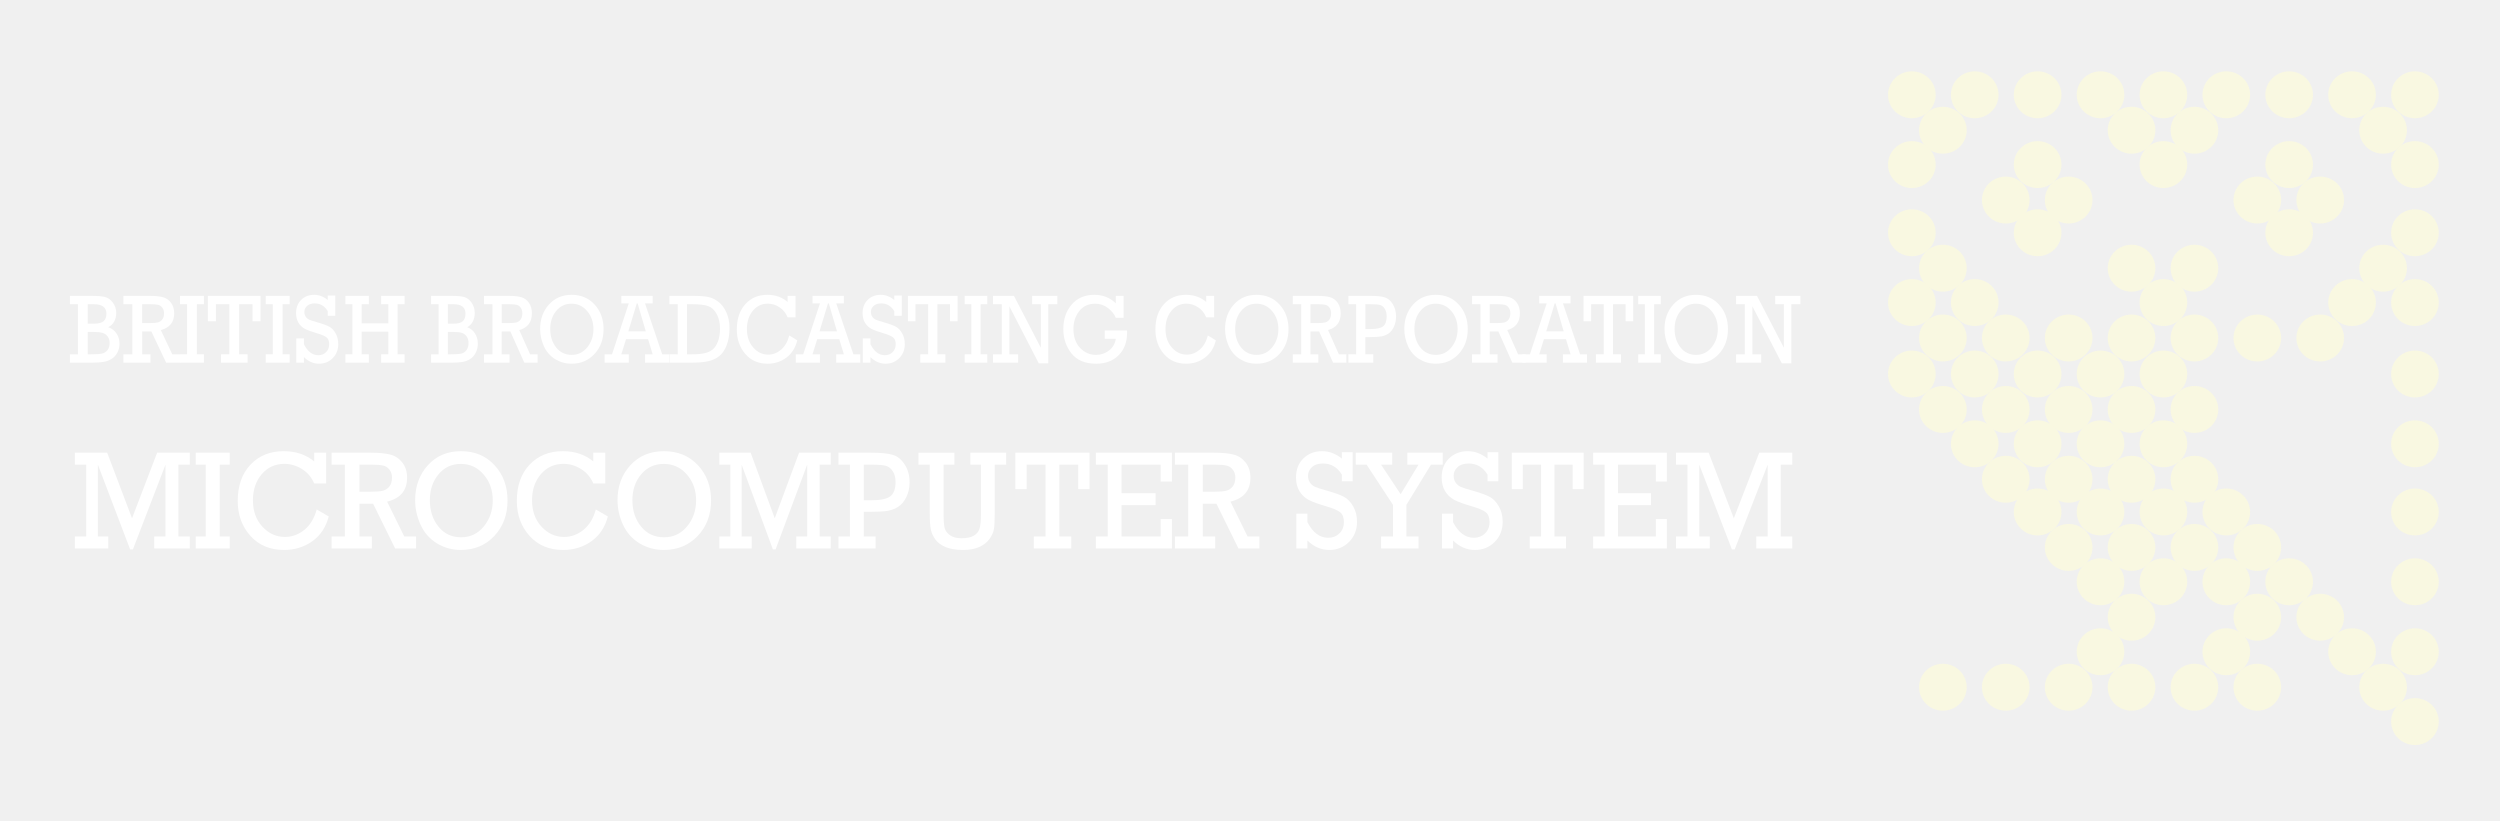
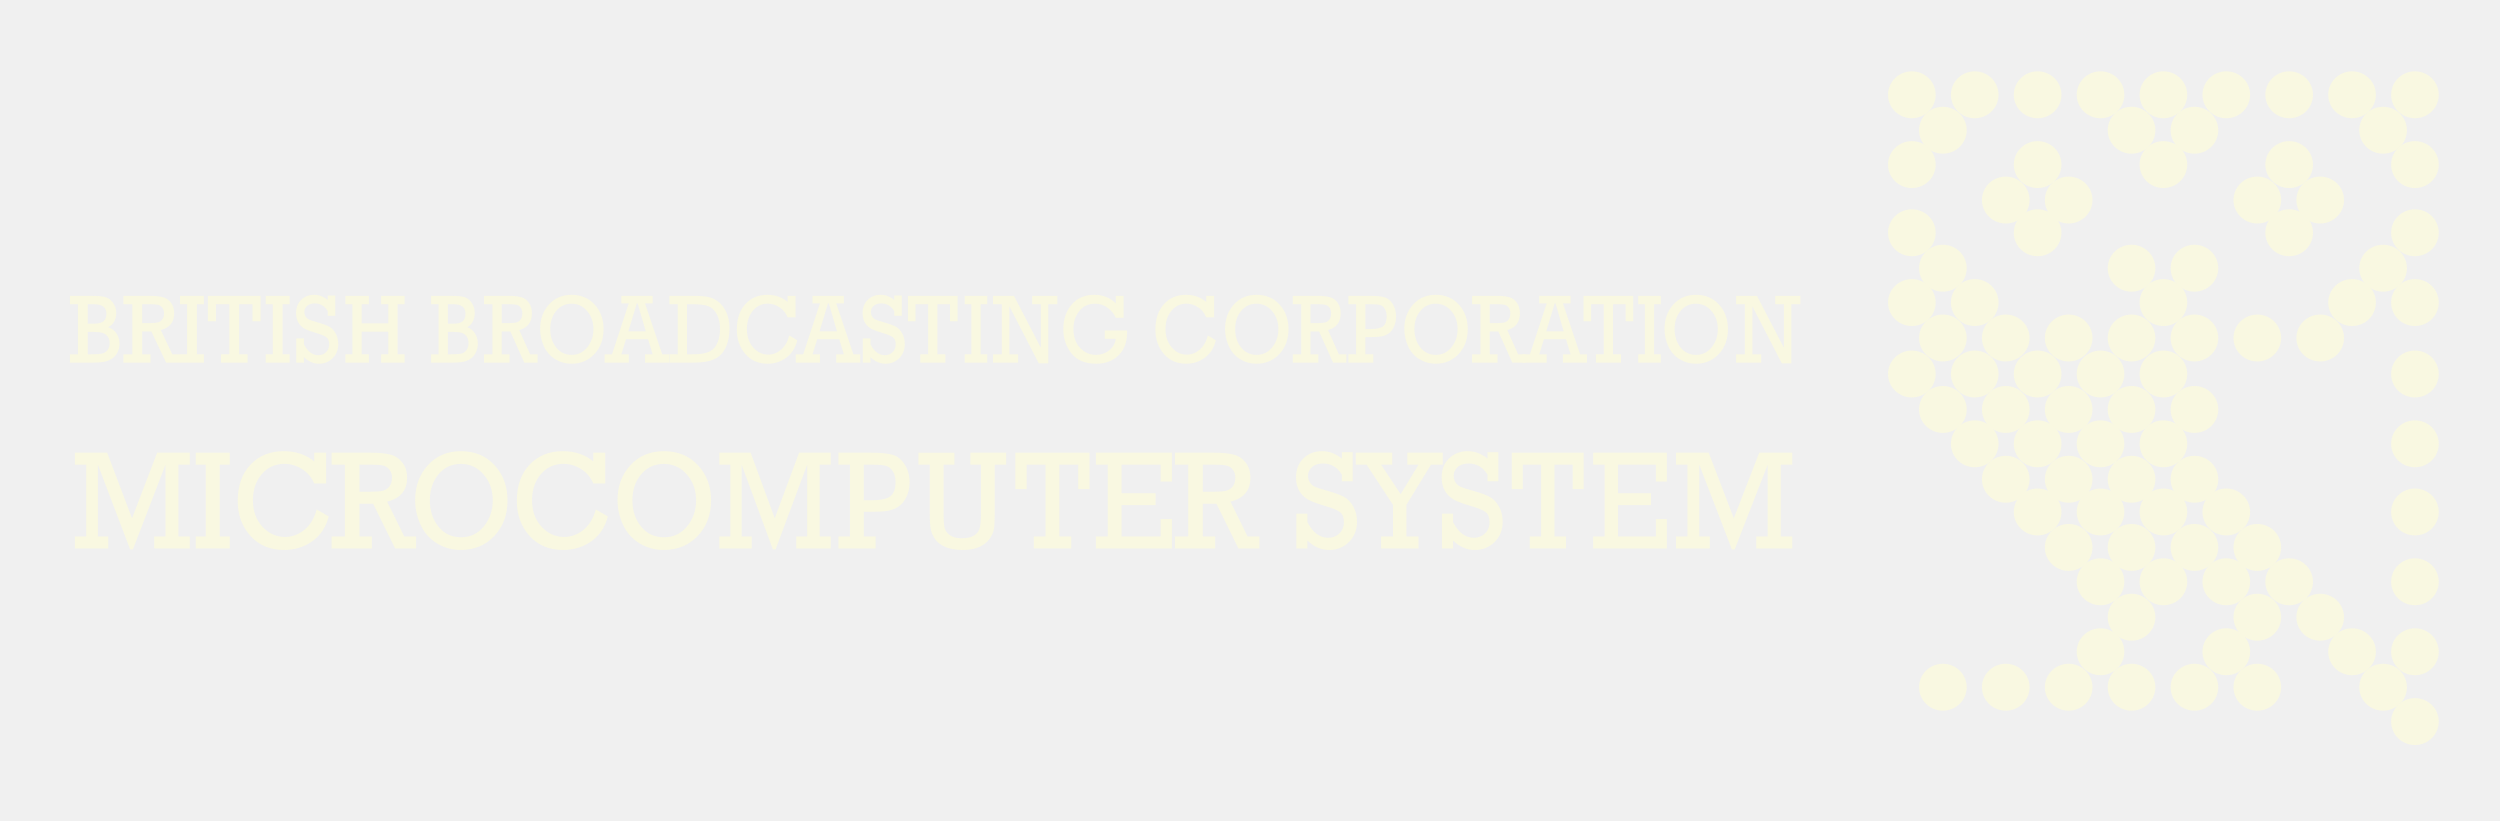
<svg xmlns="http://www.w3.org/2000/svg" height="202.817" viewBox="0 0 617.915 202.817" width="617.915">
-   <g fill="#f9f8e1" stroke-width=".725" transform="matrix(3.161125 0 0 3.111358 -142.446 4.962392)">
-     <circle cx="194.548" cy="5.935" r="1.863" />
-     <circle cx="199.465" cy="5.935" r="1.863" />
-     <circle cx="204.382" cy="5.935" r="1.863" />
-     <circle cx="209.3" cy="5.935" r="1.863" />
-     <circle cx="214.217" cy="5.935" r="1.863" />
-     <circle cx="219.134" cy="5.935" r="1.863" />
-     <circle cx="224.051" cy="5.935" r="1.863" />
-     <circle cx="228.968" cy="5.935" r="1.863" />
-     <circle cx="233.885" cy="5.935" r="1.863" />
-     <circle cx="196.974" cy="8.75" r="1.863" />
-     <circle cx="211.726" cy="8.75" r="1.863" />
-     <circle cx="216.643" cy="8.75" r="1.863" />
-     <circle cx="231.394" cy="8.75" r="1.863" />
-     <circle cx="194.548" cy="11.48" r="1.863" />
-     <circle cx="204.382" cy="11.48" r="1.863" />
-     <circle cx="214.217" cy="11.48" r="1.863" />
-     <circle cx="224.051" cy="11.48" r="1.863" />
-     <circle cx="233.885" cy="11.48" r="1.863" />
-     <circle cx="201.891" cy="14.296" r="1.863" />
-     <circle cx="206.809" cy="14.296" r="1.863" />
-     <circle cx="221.56" cy="14.296" r="1.863" />
-     <circle cx="226.477" cy="14.296" r="1.863" />
-     <circle cx="194.548" cy="16.895" r="1.863" />
-     <circle cx="204.382" cy="16.895" r="1.863" />
-     <circle cx="224.051" cy="16.895" r="1.863" />
-     <circle cx="233.885" cy="16.895" r="1.863" />
-     <circle cx="196.974" cy="19.711" r="1.863" />
-     <circle cx="211.726" cy="19.711" r="1.863" />
-     <circle cx="216.643" cy="19.711" r="1.863" />
-     <circle cx="231.394" cy="19.711" r="1.863" />
-     <circle cx="194.548" cy="22.44" r="1.863" />
-     <circle cx="199.465" cy="22.44" r="1.863" />
-     <circle cx="214.217" cy="22.44" r="1.863" />
-     <circle cx="228.968" cy="22.44" r="1.863" />
-     <circle cx="233.885" cy="22.44" r="1.863" />
-     <circle cx="196.974" cy="25.256" r="1.863" />
-     <circle cx="201.891" cy="25.256" r="1.863" />
-     <circle cx="206.809" cy="25.256" r="1.863" />
-     <circle cx="211.726" cy="25.256" r="1.863" />
-     <circle cx="216.643" cy="25.256" r="1.863" />
-     <circle cx="221.56" cy="25.256" r="1.863" />
-     <circle cx="226.477" cy="25.256" r="1.863" />
-     <circle cx="194.548" cy="28.116" r="1.863" />
-     <circle cx="199.465" cy="28.116" r="1.863" />
-     <circle cx="204.382" cy="28.116" r="1.863" />
-     <circle cx="209.3" cy="28.116" r="1.863" />
-     <circle cx="214.217" cy="28.116" r="1.863" />
-     <circle cx="233.885" cy="28.116" r="1.863" />
-     <circle cx="196.974" cy="30.932" r="1.863" />
-     <circle cx="201.891" cy="30.932" r="1.863" />
-     <circle cx="206.809" cy="30.932" r="1.863" />
-     <circle cx="211.726" cy="30.932" r="1.863" />
-     <circle cx="216.643" cy="30.932" r="1.863" />
-     <circle cx="199.465" cy="33.661" r="1.863" />
-     <circle cx="204.382" cy="33.661" r="1.863" />
-     <circle cx="209.3" cy="33.661" r="1.863" />
-     <circle cx="214.217" cy="33.661" r="1.863" />
-     <circle cx="233.885" cy="33.661" r="1.863" />
-     <circle cx="201.891" cy="36.477" r="1.863" />
-     <circle cx="206.809" cy="36.477" r="1.863" />
-     <circle cx="211.726" cy="36.477" r="1.863" />
-     <circle cx="216.643" cy="36.477" r="1.863" />
-     <circle cx="204.382" cy="39.077" r="1.863" />
-     <circle cx="209.3" cy="39.077" r="1.863" />
-     <circle cx="214.217" cy="39.077" r="1.863" />
-     <circle cx="219.134" cy="39.077" r="1.863" />
-     <circle cx="233.885" cy="39.077" r="1.863" />
-     <circle cx="206.809" cy="41.892" r="1.863" />
-     <circle cx="211.726" cy="41.892" r="1.863" />
-     <circle cx="216.643" cy="41.892" r="1.863" />
-     <circle cx="221.56" cy="41.892" r="1.863" />
-     <circle cx="209.3" cy="44.622" r="1.863" />
-     <circle cx="214.217" cy="44.622" r="1.863" />
-     <circle cx="219.134" cy="44.622" r="1.863" />
-     <circle cx="224.051" cy="44.622" r="1.863" />
-     <circle cx="233.885" cy="44.622" r="1.863" />
-     <circle cx="211.726" cy="47.437" r="1.863" />
-     <circle cx="221.56" cy="47.437" r="1.863" />
-     <circle cx="226.477" cy="47.437" r="1.863" />
-     <circle cx="209.3" cy="50.181" r="1.863" />
-     <circle cx="219.134" cy="50.181" r="1.863" />
-     <circle cx="228.968" cy="50.181" r="1.863" />
-     <circle cx="233.885" cy="50.181" r="1.863" />
-     <circle cx="196.974" cy="52.998" r="1.863" />
-     <circle cx="201.891" cy="52.998" r="1.863" />
-     <circle cx="206.809" cy="52.998" r="1.863" />
-     <circle cx="211.726" cy="52.998" r="1.863" />
-     <circle cx="216.643" cy="52.998" r="1.863" />
-     <circle cx="221.56" cy="52.998" r="1.863" />
-     <circle cx="231.394" cy="52.998" r="1.863" />
-     <circle cx="233.885" cy="55.726" r="1.863" />
-   </g>
-   <g fill="#fff">
+   <g fill="#f9f8e1">
+     <g stroke-width=".725" transform="matrix(3.161125 0 0 3.111358 -142.446 4.962392)">
+       <circle cx="194.548" cy="5.935" r="1.863" />
+       <circle cx="199.465" cy="5.935" r="1.863" />
+       <circle cx="204.382" cy="5.935" r="1.863" />
+       <circle cx="209.3" cy="5.935" r="1.863" />
+       <circle cx="214.217" cy="5.935" r="1.863" />
+       <circle cx="219.134" cy="5.935" r="1.863" />
+       <circle cx="224.051" cy="5.935" r="1.863" />
+       <circle cx="228.968" cy="5.935" r="1.863" />
+       <circle cx="233.885" cy="5.935" r="1.863" />
+       <circle cx="196.974" cy="8.75" r="1.863" />
+       <circle cx="211.726" cy="8.75" r="1.863" />
+       <circle cx="216.643" cy="8.75" r="1.863" />
+       <circle cx="231.394" cy="8.75" r="1.863" />
+       <circle cx="194.548" cy="11.48" r="1.863" />
+       <circle cx="204.382" cy="11.48" r="1.863" />
+       <circle cx="214.217" cy="11.48" r="1.863" />
+       <circle cx="224.051" cy="11.48" r="1.863" />
+       <circle cx="233.885" cy="11.48" r="1.863" />
+       <circle cx="201.891" cy="14.296" r="1.863" />
+       <circle cx="206.809" cy="14.296" r="1.863" />
+       <circle cx="221.56" cy="14.296" r="1.863" />
+       <circle cx="226.477" cy="14.296" r="1.863" />
+       <circle cx="194.548" cy="16.895" r="1.863" />
+       <circle cx="204.382" cy="16.895" r="1.863" />
+       <circle cx="224.051" cy="16.895" r="1.863" />
+       <circle cx="233.885" cy="16.895" r="1.863" />
+       <circle cx="196.974" cy="19.711" r="1.863" />
+       <circle cx="211.726" cy="19.711" r="1.863" />
+       <circle cx="216.643" cy="19.711" r="1.863" />
+       <circle cx="231.394" cy="19.711" r="1.863" />
+       <circle cx="194.548" cy="22.44" r="1.863" />
+       <circle cx="199.465" cy="22.44" r="1.863" />
+       <circle cx="214.217" cy="22.44" r="1.863" />
+       <circle cx="228.968" cy="22.44" r="1.863" />
+       <circle cx="233.885" cy="22.44" r="1.863" />
+       <circle cx="196.974" cy="25.256" r="1.863" />
+       <circle cx="201.891" cy="25.256" r="1.863" />
+       <circle cx="206.809" cy="25.256" r="1.863" />
+       <circle cx="211.726" cy="25.256" r="1.863" />
+       <circle cx="216.643" cy="25.256" r="1.863" />
+       <circle cx="221.56" cy="25.256" r="1.863" />
+       <circle cx="226.477" cy="25.256" r="1.863" />
+       <circle cx="194.548" cy="28.116" r="1.863" />
+       <circle cx="199.465" cy="28.116" r="1.863" />
+       <circle cx="204.382" cy="28.116" r="1.863" />
+       <circle cx="209.3" cy="28.116" r="1.863" />
+       <circle cx="214.217" cy="28.116" r="1.863" />
+       <circle cx="233.885" cy="28.116" r="1.863" />
+       <circle cx="196.974" cy="30.932" r="1.863" />
+       <circle cx="201.891" cy="30.932" r="1.863" />
+       <circle cx="206.809" cy="30.932" r="1.863" />
+       <circle cx="211.726" cy="30.932" r="1.863" />
+       <circle cx="216.643" cy="30.932" r="1.863" />
+       <circle cx="199.465" cy="33.661" r="1.863" />
+       <circle cx="204.382" cy="33.661" r="1.863" />
+       <circle cx="209.3" cy="33.661" r="1.863" />
+       <circle cx="214.217" cy="33.661" r="1.863" />
+       <circle cx="233.885" cy="33.661" r="1.863" />
+       <circle cx="201.891" cy="36.477" r="1.863" />
+       <circle cx="206.809" cy="36.477" r="1.863" />
+       <circle cx="211.726" cy="36.477" r="1.863" />
+       <circle cx="216.643" cy="36.477" r="1.863" />
+       <circle cx="204.382" cy="39.077" r="1.863" />
+       <circle cx="209.3" cy="39.077" r="1.863" />
+       <circle cx="214.217" cy="39.077" r="1.863" />
+       <circle cx="219.134" cy="39.077" r="1.863" />
+       <circle cx="233.885" cy="39.077" r="1.863" />
+       <circle cx="206.809" cy="41.892" r="1.863" />
+       <circle cx="211.726" cy="41.892" r="1.863" />
+       <circle cx="216.643" cy="41.892" r="1.863" />
+       <circle cx="221.56" cy="41.892" r="1.863" />
+       <circle cx="209.3" cy="44.622" r="1.863" />
+       <circle cx="214.217" cy="44.622" r="1.863" />
+       <circle cx="219.134" cy="44.622" r="1.863" />
+       <circle cx="224.051" cy="44.622" r="1.863" />
+       <circle cx="233.885" cy="44.622" r="1.863" />
+       <circle cx="211.726" cy="47.437" r="1.863" />
+       <circle cx="221.56" cy="47.437" r="1.863" />
+       <circle cx="226.477" cy="47.437" r="1.863" />
+       <circle cx="209.3" cy="50.181" r="1.863" />
+       <circle cx="219.134" cy="50.181" r="1.863" />
+       <circle cx="228.968" cy="50.181" r="1.863" />
+       <circle cx="233.885" cy="50.181" r="1.863" />
+       <circle cx="196.974" cy="52.998" r="1.863" />
+       <circle cx="201.891" cy="52.998" r="1.863" />
+       <circle cx="206.809" cy="52.998" r="1.863" />
+       <circle cx="211.726" cy="52.998" r="1.863" />
+       <circle cx="216.643" cy="52.998" r="1.863" />
+       <circle cx="221.56" cy="52.998" r="1.863" />
+       <circle cx="231.394" cy="52.998" r="1.863" />
+       <circle cx="233.885" cy="55.726" r="1.863" />
+     </g>
    <g stroke-width="2.5" transform="translate(0 -38)">
      <path d="m21.308 170.596v-17.745h-2.802v-2.96h7.986l6.141 16.214 6.208-16.214h8.07v2.96h-2.819v17.745h2.819v2.96h-8.791v-2.96h2.785v-17.745l-8.053 20.943h-.688l-7.969-20.943v17.745h2.567v2.96h-8.254v-2.96z" />
      <path d="m50.857 170.596v-17.745h-2.477v-2.96h8.399v2.96h-2.477v17.745h2.477v2.96h-8.399v-2.96z" />
      <path d="m78.278 163.927 2.969 1.718q-1.001 3.947-4.052 6.125-3.035 2.161-6.988 2.161-5.184 0-8.317-3.488-3.133-3.488-3.133-8.626 0-5.631 3.15-8.966 3.15-3.335 8.219-3.335 4.478 0 7.53 2.535v-2.161h2.953v7.605h-2.953q-.984-2.314-3.035-3.573-2.051-1.276-4.314-1.276-3.412 0-5.61 2.552-2.182 2.552-2.182 6.448 0 3.998 2.346 6.533 2.346 2.535 5.561 2.535 2.641 0 4.806-1.752 2.165-1.769 3.051-5.036z" />
      <path d="m85.238 170.596v-17.745h-3.282v-2.96h9.709q3.042 0 4.829.476 1.787.459 2.956 1.974 1.169 1.497 1.169 3.743 0 4.696-4.932 5.904l4.227 8.609h2.921v2.96h-5.173l-5.447-11.059h-3.368v8.098h3.059v2.96h-9.95v-2.96zm3.609-11.059h2.818q2.045 0 3.007-.255.98-.272 1.598-1.072.619-.817.619-2.178 0-1.157-.636-1.957-.619-.8-1.547-1.004-.911-.221-2.801-.221h-3.059z" />
      <path d="m102.613 161.613q0-5.155 3.141-8.626 3.141-3.471 8.186-3.471 5.093 0 8.297 3.471 3.205 3.471 3.205 8.694 0 5.325-3.268 8.796-3.252 3.454-8.282 3.454-3.205 0-5.902-1.633-2.681-1.65-4.03-4.577-1.349-2.943-1.349-6.108zm3.633.017q0 3.896 2.126 6.533 2.126 2.637 5.584 2.637 3.427 0 5.632-2.688 2.205-2.705 2.205-6.448 0-3.777-2.253-6.38-2.237-2.62-5.632-2.62-3.379 0-5.521 2.569-2.142 2.569-2.142 6.397z" />
      <path d="m147.265 163.927 2.969 1.718q-1.001 3.947-4.052 6.125-3.035 2.161-6.988 2.161-5.184 0-8.317-3.488-3.133-3.488-3.133-8.626 0-5.631 3.15-8.966 3.15-3.335 8.219-3.335 4.478 0 7.53 2.535v-2.161h2.953v7.605h-2.953q-.984-2.314-3.035-3.573-2.051-1.276-4.314-1.276-3.412 0-5.61 2.552-2.182 2.552-2.182 6.448 0 3.998 2.346 6.533 2.346 2.535 5.561 2.535 2.641 0 4.806-1.752 2.165-1.769 3.051-5.036z" />
      <path d="m152.63 161.613q0-5.155 3.181-8.626 3.181-3.471 8.291-3.471 5.158 0 8.403 3.471 3.246 3.471 3.246 8.694 0 5.325-3.31 8.796-3.294 3.454-8.387 3.454-3.246 0-5.977-1.633-2.715-1.65-4.081-4.577-1.366-2.943-1.366-6.108zm3.679.017q0 3.896 2.153 6.533 2.153 2.637 5.656 2.637 3.47 0 5.704-2.688 2.233-2.705 2.233-6.448 0-3.777-2.282-6.38-2.265-2.62-5.704-2.62-3.422 0-5.591 2.569-2.169 2.569-2.169 6.397z" />
      <path d="m180.51 170.596v-17.745h-2.716v-2.96h7.742l5.953 16.214 6.018-16.214h7.823v2.96h-2.732v17.745h2.732v2.96h-8.523v-2.96h2.7v-17.745l-7.807 20.943h-.667l-7.726-20.943v17.745h2.489v2.96h-8.002v-2.96z" />
      <path d="m210.081 170.596v-17.745h-2.846v-2.96h8.084q3.562 0 5.335.527 1.773.527 2.96 2.399 1.204 1.854 1.204 4.389 0 2.025-.797 3.641-.781 1.599-1.952 2.365-1.155.766-2.619 1.038-1.448.255-4.391.255h-1.561v6.091h2.928v2.96h-9.19v-2.96zm3.416-8.949h1.952q3.334 0 4.619-.987 1.285-1.004 1.285-3.522 0-1.599-.683-2.654-.683-1.055-1.692-1.344-1.008-.289-3.367-.289h-2.114z" />
      <path d="m233.22 152.851v11.841q0 2.756.26 3.811.277 1.055 1.35 1.803 1.073.732 2.765.732 2.017 0 3.09-.629 1.073-.647 1.415-1.718.358-1.089.358-3.828v-12.011h-2.619v-2.96h8.848v2.96h-2.83v12.369q0 2.501-.211 3.641-.195 1.123-1.09 2.365-.895 1.225-2.521 1.974-1.626.732-3.952.732-2.57 0-4.278-.681-1.708-.698-2.57-1.854-.862-1.157-1.155-2.467-.276-1.31-.276-4.066v-12.011h-2.798v-2.96h8.897v2.96z" />
      <path d="m258.423 170.596v-17.745h-4.668v6.04h-2.798v-9h18.33v9h-2.798v-6.04h-4.652v17.745h2.944v2.96h-9.255v-2.96z" />
      <path d="m273.795 170.596v-17.745h-2.928v-2.96h18.802v7.129h-2.798v-4.168h-9.661v7.043h8.409v2.96h-8.409v7.741h9.661v-4.304h2.798v7.265h-18.802v-2.96z" />
      <path d="m293.68 170.596v-17.745h-3.282v-2.96h9.709q3.042 0 4.829.476 1.787.459 2.956 1.974 1.169 1.497 1.169 3.743 0 4.696-4.932 5.904l4.227 8.609h2.921v2.96h-5.173l-5.447-11.059h-3.368v8.098h3.059v2.96h-9.95v-2.96zm3.609-11.059h2.818q2.045 0 3.007-.255.98-.272 1.598-1.072.619-.817.619-2.178 0-1.157-.636-1.957-.619-.8-1.547-1.004-.911-.221-2.801-.221h-3.059z" />
    </g>
    <g transform="translate(0 -38)">
      <g stroke-width="2.5">
        <path d="m320.409 173.556v-8.592h2.742v2.093q1.97 3.862 5.152 3.862 1.623 0 2.742-1.072 1.119-1.072 1.119-2.807 0-1.684-.914-2.416-.914-.749-3.451-1.48-2.947-.851-4.365-1.599-1.418-.766-2.269-2.161-.835-1.412-.835-3.335 0-2.977 1.828-4.747 1.844-1.786 4.617-1.786 2.631 0 4.885 1.837v-1.582h2.679v7.18h-2.679v-1.65q-1.686-2.739-4.648-2.739-1.796 0-2.757.902-.961.885-.961 2.127 0 .953.488 1.684.488.715 1.245 1.055.756.34 2.978.953 2.899.817 4.207 1.531 1.308.698 2.253 2.348.945 1.65.945 3.794 0 3.028-1.985 5.002-1.97 1.974-4.885 1.974-2.994 0-5.389-2.331v1.957z" />
        <path d="m344.301 170.596v-7.809l-6.523-9.936h-2.679v-2.96h9.013v2.96h-2.757l4.837 7.299 4.412-7.299h-2.757v-2.96h8.745v2.96h-2.899l-6.082 9.936v7.809h2.994v2.96h-9.249v-2.96z" />
        <path d="m356.409 173.556v-8.592h2.742v2.093q1.97 3.862 5.152 3.862 1.623 0 2.742-1.072 1.119-1.072 1.119-2.807 0-1.684-.914-2.416-.914-.749-3.451-1.48-2.947-.851-4.365-1.599-1.418-.766-2.269-2.161-.835-1.412-.835-3.335 0-2.977 1.828-4.747 1.844-1.786 4.617-1.786 2.631 0 4.885 1.837v-1.582h2.679v7.18h-2.679v-1.65q-1.686-2.739-4.648-2.739-1.796 0-2.757.902-.961.885-.961 2.127 0 .953.488 1.684.488.715 1.245 1.055.756.34 2.978.953 2.899.817 4.207 1.531 1.308.698 2.253 2.348.945 1.65.945 3.794 0 3.028-1.985 5.002-1.97 1.974-4.885 1.974-2.994 0-5.389-2.331v1.957z" />
        <path d="m380.901 170.596v-17.745h-4.522v6.04h-2.71v-9h17.758v9h-2.71v-6.04h-4.506v17.745h2.852v2.96h-8.966v-2.96z" />
        <path d="m396.611 170.596v-17.745h-2.836v-2.96h18.215v7.129h-2.71v-4.168h-9.36v7.043h8.146v2.96h-8.146v7.741h9.36v-4.304h2.71v7.265h-18.215v-2.96z" />
      </g>
      <path d="m417.082 170.596v-17.745h-2.835v-2.96h8.081l6.214 16.214 6.281-16.214h8.166v2.96h-2.852v17.745h2.852v2.96h-8.896v-2.96h2.818v-17.745l-8.149 20.943h-.696l-8.064-20.943v17.745h2.597v2.96h-8.353v-2.96z" stroke-width="2.5" />
    </g>
    <g stroke-width="2.5" transform="translate(0 54)">
-       <path d="m19.255 33.571v-12.377h-1.976v-2.065h5.349q2.207 0 3.304.273 1.109.273 1.953 1.388.843 1.104.843 2.599 0 1.151-.508 2.077-.497.926-1.467 1.4 1.34.475 2.057 1.578.728 1.092.728 2.504 0 1.222-.543 2.219-.531.997-1.421 1.543-.89.546-1.953.736-1.051.19-2.877.19h-5.465v-2.065zm2.426-7.571h1.513q1.733 0 2.415-.617.693-.629.693-1.839 0-2.35-3.108-2.35h-1.513zm0 7.571h.913q1.791 0 2.623-.178.832-.19 1.352-.866.531-.688.531-1.756 0-.973-.508-1.626-.497-.665-1.294-.878-.786-.225-2.23-.225h-1.386z" />
-       <path d="m32.712 33.571v-12.377h-2.207v-2.065h6.528q2.045 0 3.247.332 1.202.32 1.987 1.377.786 1.044.786 2.611 0 3.275-3.316 4.118l2.842 6.004h1.964v2.065h-3.478l-3.662-7.713h-2.264v5.648h2.057v2.065h-6.689v-2.065zm2.426-7.713h1.895q1.375 0 2.022-.178.659-.19 1.074-.748.416-.57.416-1.519 0-.807-.427-1.365-.416-.558-1.04-.7-.612-.154-1.883-.154h-2.057z" />
-       <path d="m46.235 33.571v-12.377h-1.745v-2.065h5.915v2.065h-1.745v12.377h1.745v2.065h-5.915v-2.065z" />
-       <path d="m56.682 33.571v-12.377h-3.316v4.213h-1.987v-6.277h13.021v6.277h-1.987v-4.213h-3.304v12.377h2.091v2.065h-6.574v-2.065z" />
-       <path d="m73.231 35.635v-5.993h1.896v1.46q1.362 2.694 3.563 2.694 1.122 0 1.896-.748.774-.748.774-1.958 0-1.175-.632-1.685-.632-.522-2.386-1.032-2.038-.593-3.018-1.115-.981-.534-1.569-1.507-.577-.985-.577-2.326 0-2.077 1.264-3.311 1.275-1.246 3.192-1.246 1.82 0 3.378 1.282v-1.104h1.852v5.008h-1.852v-1.151q-1.166-1.911-3.214-1.911-1.242 0-1.907.629-.665.617-.665 1.483 0 .665.338 1.175.338.498.861.736.523.237 2.059.665 2.005.57 2.909 1.068.904.487 1.558 1.638.654 1.151.654 2.646 0 2.112-1.373 3.489-1.362 1.377-3.378 1.377-2.07 0-3.726-1.626v1.365z" />
-       <path d="m67.419 33.571v-12.377h-1.745v-2.065h5.915v2.065h-1.745v12.377h1.745v2.065h-5.915v-2.065z" />
-       <path d="m87.099 33.571v-12.377h-1.722v-2.065h5.797v2.065h-1.787v4.723h6.592v-4.723h-1.776v-2.065h5.797v2.065h-1.732v12.377h1.732v2.065h-5.797v-2.065h1.776v-5.589h-6.592v5.589h1.787v2.065h-5.797v-2.065z" />
-     </g>
-     <g stroke-width="2.5" transform="translate(0 54)">
-       <path d="m108.407 33.571v-12.377h-1.863v-2.065h5.045q2.081 0 3.116.273 1.046.273 1.841 1.388.795 1.104.795 2.599 0 1.151-.479 2.077-.469.926-1.384 1.4 1.264.475 1.939 1.578.686 1.092.686 2.504 0 1.222-.512 2.219-.501.997-1.34 1.543-.839.546-1.841.736-.992.19-2.713.19h-5.154v-2.065zm2.288-7.571h1.427q1.634 0 2.277-.617.654-.629.654-1.839 0-2.35-2.931-2.35h-1.427zm0 7.571h.861q1.689 0 2.473-.178.784-.19 1.275-.866.501-.688.501-1.756 0-.973-.479-1.626-.469-.665-1.22-.878-.741-.225-2.103-.225h-1.308z" />
-       <path d="m121.716 33.571v-12.377h-2.081v-2.065h6.156q1.929 0 3.062.332 1.133.32 1.874 1.377.741 1.044.741 2.611 0 3.275-3.127 4.118l2.68 6.005h1.852v2.065h-3.28l-3.454-7.713h-2.136v5.649h1.939v2.065h-6.309v-2.065zm2.288-7.713h1.787q1.297 0 1.907-.178.621-.19 1.013-.748.392-.57.392-1.519 0-.807-.403-1.365-.392-.558-.981-.7-.577-.154-1.776-.154h-1.939z" />
-       <path d="m133.503 27.305q0-3.596 2.157-6.016 2.157-2.421 5.622-2.421 3.498 0 5.699 2.421 2.201 2.421 2.201 6.064 0 3.714-2.245 6.135-2.234 2.409-5.688 2.409-2.201 0-4.053-1.139-1.841-1.151-2.768-3.192-.926-2.053-.926-4.26zm2.495.012q0 2.717 1.46 4.557 1.46 1.839 3.835 1.839 2.354 0 3.868-1.875 1.515-1.887 1.515-4.497 0-2.634-1.547-4.45-1.536-1.827-3.868-1.827-2.321 0-3.792 1.792-1.471 1.792-1.471 4.462z" />
-       <path d="m160.183 29.833h-5.448l-1.166 3.738h1.841v2.065h-5.971v-2.065h1.831l4.14-12.579h-1.841v-1.863h7.747v1.863h-1.885l4.239 12.579h1.7v2.065h-5.938v-2.065h1.885zm-.567-1.934-2.016-6.906h-.207l-2.092 6.906z" />
-       <path d="m167.513 33.571v-12.377h-2.059v-2.065h5.862q2.43 0 3.737.273 1.318.273 2.55 1.234 1.231.961 1.961 2.646.741 1.673.741 3.821 0 2.445-.708 4.248-.708 1.804-1.863 2.694-1.144.89-2.735 1.246-1.58.344-4.031.344h-5.513v-2.065zm2.288 0h1.199q2.005 0 3.171-.273 1.177-.273 1.983-.926.806-.665 1.308-1.994.501-1.329.501-3.133 0-2.148-.828-3.643-.817-1.495-2.103-1.946-1.275-.463-3.933-.463h-1.297z" />
-       <path d="m195.084 28.919 1.972 1.199q-.665 2.753-2.691 4.272-2.016 1.507-4.642 1.507-3.443 0-5.524-2.433-2.081-2.433-2.081-6.016 0-3.928 2.092-6.254 2.092-2.326 5.459-2.326 2.975 0 5.001 1.768v-1.507h1.961v5.304h-1.961q-.654-1.614-2.016-2.492-1.362-.89-2.866-.89-2.266 0-3.726 1.78-1.449 1.78-1.449 4.497 0 2.789 1.558 4.557 1.558 1.768 3.694 1.768 1.754 0 3.192-1.222 1.438-1.234 2.027-3.513z" />
-       <path d="m207.439 29.833h-5.448l-1.166 3.738h1.841v2.065h-5.971v-2.065h1.831l4.14-12.579h-1.841v-1.863h7.747v1.863h-1.885l4.239 12.579h1.7v2.065h-5.938v-2.065h1.885zm-.567-1.934-2.016-6.906h-.207l-2.092 6.906z" />
-       <path d="m213.259 35.635v-5.993h1.896v1.46q1.362 2.694 3.563 2.694 1.122 0 1.896-.748.774-.748.774-1.958 0-1.175-.632-1.685-.632-.522-2.386-1.032-2.038-.593-3.018-1.115-.981-.534-1.569-1.507-.577-.985-.577-2.326 0-2.077 1.264-3.311 1.275-1.246 3.192-1.246 1.82 0 3.378 1.282v-1.104h1.852v5.008h-1.852v-1.151q-1.166-1.911-3.214-1.911-1.242 0-1.907.629-.665.617-.665 1.483 0 .665.338 1.175.338.498.861.736.523.237 2.059.665 2.005.57 2.909 1.068.904.487 1.558 1.638.654 1.151.654 2.646 0 2.112-1.373 3.489-1.362 1.377-3.378 1.377-2.07 0-3.726-1.626v1.365z" />
-       <path d="m229.404 33.571v-12.377h-3.127v4.213h-1.874v-6.277h12.28v6.277h-1.874v-4.213h-3.116v12.377h1.972v2.065h-6.2v-2.065z" />
-       <path d="m240.086 33.571v-12.377h-1.645v-2.065h5.579v2.065h-1.645v12.377h1.645v2.065h-5.579v-2.065z" />
-       <path d="m247.607 33.571v-12.377h-2.168v-2.065h5.176l6.646 12.828v-10.763h-2.146v-2.065h6.222v2.065h-2.234v14.608h-2.354l-7.268-14.086v11.855h2.168v2.065h-6.211v-2.065z" />
-       <path d="m273.05 27.673h5.513q.011.32.011.57 0 3.477-2.092 5.565-2.092 2.089-5.524 2.089-4.108 0-6.123-2.539-2.016-2.551-2.016-6.028 0-3.643 2.059-6.052 2.059-2.409 5.59-2.409 3.171 0 5.317 2.1v-1.839h1.929v5.423h-1.929q-.545-1.365-1.939-2.421-1.384-1.068-3.171-1.068-2.484 0-3.923 1.827-1.438 1.827-1.438 4.403 0 2.955 1.634 4.687 1.645 1.733 3.955 1.733 1.809 0 3.225-1.092 1.416-1.104 1.656-2.884h-2.735z" />
-     </g>
-     <g stroke-width="2.5" transform="translate(0 54)">
-       <path d="m298.543 28.919 1.972 1.199q-.665 2.753-2.691 4.272-2.016 1.507-4.642 1.507-3.443 0-5.524-2.433-2.081-2.433-2.081-6.016 0-3.928 2.092-6.254 2.092-2.326 5.459-2.326 2.975 0 5.001 1.768v-1.507h1.961v5.304h-1.961q-.654-1.614-2.016-2.492-1.362-.89-2.866-.89-2.266 0-3.726 1.78-1.449 1.78-1.449 4.497 0 2.789 1.558 4.557 1.558 1.768 3.694 1.768 1.754 0 3.192-1.222 1.438-1.234 2.027-3.513z" />
-       <path d="m302.796 27.305q0-3.596 2.157-6.016 2.157-2.421 5.622-2.421 3.498 0 5.699 2.421 2.201 2.421 2.201 6.064 0 3.714-2.245 6.135-2.234 2.409-5.688 2.409-2.201 0-4.053-1.139-1.841-1.151-2.768-3.192-.926-2.053-.926-4.26zm2.495.012q0 2.717 1.46 4.557 1.46 1.839 3.835 1.839 2.354 0 3.868-1.875 1.515-1.887 1.515-4.497 0-2.634-1.547-4.45-1.536-1.827-3.868-1.827-2.321 0-3.792 1.792-1.471 1.792-1.471 4.462z" />
-       <path d="m321.617 33.571v-12.377h-2.081v-2.065h6.156q1.929 0 3.062.332 1.133.32 1.874 1.377.741 1.044.741 2.611 0 3.275-3.127 4.118l2.68 6.005h1.852v2.065h-3.28l-3.454-7.713h-2.136v5.649h1.939v2.065h-6.309v-2.065zm2.288-7.713h1.787q1.297 0 1.907-.178.621-.19 1.013-.748.392-.57.392-1.519 0-.807-.403-1.365-.392-.558-.981-.7-.577-.154-1.776-.154h-1.939z" />
-       <path d="m335.184 33.571v-12.377h-1.907v-2.065h5.415q2.386 0 3.574.368 1.188.368 1.983 1.673.806 1.293.806 3.062 0 1.412-.534 2.539-.523 1.115-1.308 1.649-.774.534-1.754.724-.97.178-2.942.178h-1.046v4.248h1.961v2.065h-6.156v-2.065zm2.288-6.242h1.308q2.234 0 3.094-.688.861-.7.861-2.456 0-1.115-.458-1.851-.458-.736-1.133-.937-.676-.202-2.255-.202h-1.416z" />
-       <path d="m347.097 27.305q0-3.596 2.157-6.016 2.157-2.421 5.622-2.421 3.498 0 5.699 2.421 2.201 2.421 2.201 6.064 0 3.714-2.245 6.135-2.234 2.409-5.688 2.409-2.201 0-4.053-1.139-1.841-1.151-2.768-3.192-.926-2.053-.926-4.26zm2.495.012q0 2.717 1.46 4.557 1.46 1.839 3.835 1.839 2.353 0 3.868-1.875 1.515-1.887 1.515-4.497 0-2.634-1.547-4.45-1.536-1.827-3.868-1.827-2.321 0-3.792 1.792-1.471 1.792-1.471 4.462z" />
-       <path d="m365.918 33.571v-12.377h-2.081v-2.065h6.156q1.929 0 3.062.332 1.133.32 1.874 1.377.741 1.044.741 2.611 0 3.275-3.127 4.118l2.68 6.005h1.852v2.065h-3.28l-3.454-7.713h-2.136v5.649h1.939v2.065h-6.309v-2.065zm2.288-7.713h1.787q1.297 0 1.907-.178.621-.19 1.013-.748.392-.57.392-1.519 0-.807-.403-1.365-.392-.558-.981-.7-.577-.154-1.776-.154h-1.939z" />
-       <path d="m387.058 29.833h-5.448l-1.166 3.738h1.841v2.065h-5.971v-2.065h1.831l4.14-12.579h-1.841v-1.863h7.747v1.863h-1.885l4.239 12.579h1.7v2.065h-5.938v-2.065h1.885zm-.567-1.934-2.016-6.906h-.207l-2.092 6.906z" />
-       <path d="m396.394 33.571v-12.377h-3.127v4.213h-1.874v-6.277h12.28v6.277h-1.874v-4.213h-3.116v12.377h1.972v2.065h-6.2v-2.065z" />
-       <path d="m406.552 33.571v-12.377h-1.645v-2.065h5.579v2.065h-1.645v12.377h1.645v2.065h-5.579v-2.065z" />
-       <path d="m411.41 27.305q0-3.596 2.157-6.016 2.157-2.421 5.622-2.421 3.498 0 5.699 2.421 2.201 2.421 2.201 6.064 0 3.714-2.245 6.135-2.234 2.409-5.688 2.409-2.201 0-4.053-1.139-1.841-1.151-2.768-3.192-.926-2.053-.926-4.26zm2.495.012q0 2.717 1.46 4.557 1.46 1.839 3.835 1.839 2.354 0 3.868-1.875 1.515-1.887 1.515-4.497 0-2.634-1.547-4.45-1.536-1.827-3.868-1.827-2.321 0-3.792 1.792-1.471 1.792-1.471 4.462z" />
-       <path d="m431.262 33.571v-12.377h-2.168v-2.065h5.176l6.646 12.828v-10.763h-2.146v-2.065h6.222v2.065h-2.234v14.608h-2.354l-7.268-14.086v11.855h2.168v2.065h-6.211v-2.065z" />
+       <g>
+         <path d="m19.255 33.571v-12.377h-1.976v-2.065h5.349q2.207 0 3.304.273 1.109.273 1.953 1.388.843 1.104.843 2.599 0 1.151-.508 2.077-.497.926-1.467 1.4 1.34.475 2.057 1.578.728 1.092.728 2.504 0 1.222-.543 2.219-.531.997-1.421 1.543-.89.546-1.953.736-1.051.19-2.877.19h-5.465v-2.065zm2.426-7.571h1.513q1.733 0 2.415-.617.693-.629.693-1.839 0-2.35-3.108-2.35h-1.513zm0 7.571h.913q1.791 0 2.623-.178.832-.19 1.352-.866.531-.688.531-1.756 0-.973-.508-1.626-.497-.665-1.294-.878-.786-.225-2.23-.225h-1.386z" />
+         <path d="m32.712 33.571v-12.377h-2.207v-2.065h6.528q2.045 0 3.247.332 1.202.32 1.987 1.377.786 1.044.786 2.611 0 3.275-3.316 4.118l2.842 6.004h1.964v2.065h-3.478l-3.662-7.713h-2.264v5.648h2.057v2.065h-6.689v-2.065zm2.426-7.713h1.895q1.375 0 2.022-.178.659-.19 1.074-.748.416-.57.416-1.519 0-.807-.427-1.365-.416-.558-1.04-.7-.612-.154-1.883-.154h-2.057z" />
+         <path d="m46.235 33.571v-12.377h-1.745v-2.065h5.915v2.065h-1.745v12.377h1.745v2.065h-5.915v-2.065z" />
+         <path d="m56.682 33.571v-12.377h-3.316v4.213h-1.987v-6.277h13.021v6.277h-1.987v-4.213h-3.304v12.377h2.091v2.065h-6.574v-2.065z" />
+         <path d="m73.231 35.635v-5.993h1.896v1.46q1.362 2.694 3.563 2.694 1.122 0 1.896-.748.774-.748.774-1.958 0-1.175-.632-1.685-.632-.522-2.386-1.032-2.038-.593-3.018-1.115-.981-.534-1.569-1.507-.577-.985-.577-2.326 0-2.077 1.264-3.311 1.275-1.246 3.192-1.246 1.82 0 3.378 1.282v-1.104h1.852v5.008h-1.852v-1.151q-1.166-1.911-3.214-1.911-1.242 0-1.907.629-.665.617-.665 1.483 0 .665.338 1.175.338.498.861.736.523.237 2.059.665 2.005.57 2.909 1.068.904.487 1.558 1.638.654 1.151.654 2.646 0 2.112-1.373 3.489-1.362 1.377-3.378 1.377-2.07 0-3.726-1.626v1.365z" />
+         <path d="m67.419 33.571v-12.377h-1.745v-2.065h5.915v2.065h-1.745v12.377h1.745v2.065h-5.915v-2.065z" />
+         <path d="m87.099 33.571v-12.377h-1.722v-2.065h5.797v2.065h-1.787v4.723h6.592v-4.723h-1.776v-2.065h5.797v2.065h-1.732v12.377h1.732v2.065h-5.797v-2.065h1.776v-5.589h-6.592v5.589h1.787v2.065h-5.797v-2.065z" />
+       </g>
+       <g>
+         <path d="m108.407 33.571v-12.377h-1.863v-2.065h5.045q2.081 0 3.116.273 1.046.273 1.841 1.388.795 1.104.795 2.599 0 1.151-.479 2.077-.469.926-1.384 1.4 1.264.475 1.939 1.578.686 1.092.686 2.504 0 1.222-.512 2.219-.501.997-1.34 1.543-.839.546-1.841.736-.992.19-2.713.19h-5.154v-2.065zm2.288-7.571h1.427q1.634 0 2.277-.617.654-.629.654-1.839 0-2.35-2.931-2.35h-1.427zm0 7.571h.861q1.689 0 2.473-.178.784-.19 1.275-.866.501-.688.501-1.756 0-.973-.479-1.626-.469-.665-1.22-.878-.741-.225-2.103-.225h-1.308z" />
+         <path d="m121.716 33.571v-12.377h-2.081v-2.065h6.156q1.929 0 3.062.332 1.133.32 1.874 1.377.741 1.044.741 2.611 0 3.275-3.127 4.118l2.68 6.005h1.852v2.065h-3.28l-3.454-7.713h-2.136v5.649h1.939v2.065h-6.309v-2.065zm2.288-7.713h1.787q1.297 0 1.907-.178.621-.19 1.013-.748.392-.57.392-1.519 0-.807-.403-1.365-.392-.558-.981-.7-.577-.154-1.776-.154h-1.939z" />
+         <path d="m133.503 27.305q0-3.596 2.157-6.016 2.157-2.421 5.622-2.421 3.498 0 5.699 2.421 2.201 2.421 2.201 6.064 0 3.714-2.245 6.135-2.234 2.409-5.688 2.409-2.201 0-4.053-1.139-1.841-1.151-2.768-3.192-.926-2.053-.926-4.26zm2.495.012q0 2.717 1.46 4.557 1.46 1.839 3.835 1.839 2.354 0 3.868-1.875 1.515-1.887 1.515-4.497 0-2.634-1.547-4.45-1.536-1.827-3.868-1.827-2.321 0-3.792 1.792-1.471 1.792-1.471 4.462z" />
+         <path d="m160.183 29.833h-5.448l-1.166 3.738h1.841v2.065h-5.971v-2.065h1.831l4.14-12.579h-1.841v-1.863h7.747v1.863h-1.885l4.239 12.579h1.7v2.065h-5.938v-2.065h1.885zm-.567-1.934-2.016-6.906h-.207l-2.092 6.906z" />
+         <path d="m167.513 33.571v-12.377h-2.059v-2.065h5.862q2.43 0 3.737.273 1.318.273 2.55 1.234 1.231.961 1.961 2.646.741 1.673.741 3.821 0 2.445-.708 4.248-.708 1.804-1.863 2.694-1.144.89-2.735 1.246-1.58.344-4.031.344h-5.513v-2.065zm2.288 0h1.199q2.005 0 3.171-.273 1.177-.273 1.983-.926.806-.665 1.308-1.994.501-1.329.501-3.133 0-2.148-.828-3.643-.817-1.495-2.103-1.946-1.275-.463-3.933-.463h-1.297z" />
+         <path d="m195.084 28.919 1.972 1.199q-.665 2.753-2.691 4.272-2.016 1.507-4.642 1.507-3.443 0-5.524-2.433-2.081-2.433-2.081-6.016 0-3.928 2.092-6.254 2.092-2.326 5.459-2.326 2.975 0 5.001 1.768v-1.507h1.961v5.304h-1.961q-.654-1.614-2.016-2.492-1.362-.89-2.866-.89-2.266 0-3.726 1.78-1.449 1.78-1.449 4.497 0 2.789 1.558 4.557 1.558 1.768 3.694 1.768 1.754 0 3.192-1.222 1.438-1.234 2.027-3.513z" />
+         <path d="m207.439 29.833h-5.448l-1.166 3.738h1.841v2.065h-5.971v-2.065h1.831l4.14-12.579h-1.841v-1.863h7.747v1.863h-1.885l4.239 12.579h1.7v2.065h-5.938v-2.065h1.885zm-.567-1.934-2.016-6.906h-.207l-2.092 6.906z" />
+         <path d="m213.259 35.635v-5.993h1.896v1.46q1.362 2.694 3.563 2.694 1.122 0 1.896-.748.774-.748.774-1.958 0-1.175-.632-1.685-.632-.522-2.386-1.032-2.038-.593-3.018-1.115-.981-.534-1.569-1.507-.577-.985-.577-2.326 0-2.077 1.264-3.311 1.275-1.246 3.192-1.246 1.82 0 3.378 1.282v-1.104h1.852v5.008h-1.852v-1.151q-1.166-1.911-3.214-1.911-1.242 0-1.907.629-.665.617-.665 1.483 0 .665.338 1.175.338.498.861.736.523.237 2.059.665 2.005.57 2.909 1.068.904.487 1.558 1.638.654 1.151.654 2.646 0 2.112-1.373 3.489-1.362 1.377-3.378 1.377-2.07 0-3.726-1.626v1.365z" />
+         <path d="m229.404 33.571v-12.377h-3.127v4.213h-1.874v-6.277h12.28v6.277h-1.874v-4.213h-3.116v12.377h1.972v2.065h-6.2v-2.065z" />
+         <path d="m240.086 33.571v-12.377h-1.645v-2.065h5.579v2.065h-1.645v12.377h1.645v2.065h-5.579v-2.065z" />
+         <path d="m247.607 33.571v-12.377h-2.168v-2.065h5.176l6.646 12.828v-10.763h-2.146v-2.065h6.222v2.065h-2.234v14.608h-2.354l-7.268-14.086v11.855h2.168v2.065h-6.211v-2.065z" />
+         <path d="m273.05 27.673h5.513q.011.32.011.57 0 3.477-2.092 5.565-2.092 2.089-5.524 2.089-4.108 0-6.123-2.539-2.016-2.551-2.016-6.028 0-3.643 2.059-6.052 2.059-2.409 5.59-2.409 3.171 0 5.317 2.1v-1.839h1.929v5.423h-1.929q-.545-1.365-1.939-2.421-1.384-1.068-3.171-1.068-2.484 0-3.923 1.827-1.438 1.827-1.438 4.403 0 2.955 1.634 4.687 1.645 1.733 3.955 1.733 1.809 0 3.225-1.092 1.416-1.104 1.656-2.884h-2.735z" />
+       </g>
+       <g>
+         <path d="m298.543 28.919 1.972 1.199q-.665 2.753-2.691 4.272-2.016 1.507-4.642 1.507-3.443 0-5.524-2.433-2.081-2.433-2.081-6.016 0-3.928 2.092-6.254 2.092-2.326 5.459-2.326 2.975 0 5.001 1.768v-1.507h1.961v5.304h-1.961q-.654-1.614-2.016-2.492-1.362-.89-2.866-.89-2.266 0-3.726 1.78-1.449 1.78-1.449 4.497 0 2.789 1.558 4.557 1.558 1.768 3.694 1.768 1.754 0 3.192-1.222 1.438-1.234 2.027-3.513z" />
+         <path d="m302.796 27.305q0-3.596 2.157-6.016 2.157-2.421 5.622-2.421 3.498 0 5.699 2.421 2.201 2.421 2.201 6.064 0 3.714-2.245 6.135-2.234 2.409-5.688 2.409-2.201 0-4.053-1.139-1.841-1.151-2.768-3.192-.926-2.053-.926-4.26zm2.495.012q0 2.717 1.46 4.557 1.46 1.839 3.835 1.839 2.354 0 3.868-1.875 1.515-1.887 1.515-4.497 0-2.634-1.547-4.45-1.536-1.827-3.868-1.827-2.321 0-3.792 1.792-1.471 1.792-1.471 4.462z" />
+         <path d="m321.617 33.571v-12.377h-2.081v-2.065h6.156q1.929 0 3.062.332 1.133.32 1.874 1.377.741 1.044.741 2.611 0 3.275-3.127 4.118l2.68 6.005h1.852v2.065h-3.28l-3.454-7.713h-2.136v5.649h1.939v2.065h-6.309v-2.065zm2.288-7.713h1.787q1.297 0 1.907-.178.621-.19 1.013-.748.392-.57.392-1.519 0-.807-.403-1.365-.392-.558-.981-.7-.577-.154-1.776-.154h-1.939z" />
+         <path d="m335.184 33.571v-12.377h-1.907v-2.065h5.415q2.386 0 3.574.368 1.188.368 1.983 1.673.806 1.293.806 3.062 0 1.412-.534 2.539-.523 1.115-1.308 1.649-.774.534-1.754.724-.97.178-2.942.178h-1.046v4.248h1.961v2.065h-6.156v-2.065zm2.288-6.242h1.308q2.234 0 3.094-.688.861-.7.861-2.456 0-1.115-.458-1.851-.458-.736-1.133-.937-.676-.202-2.255-.202h-1.416z" />
+         <path d="m347.097 27.305q0-3.596 2.157-6.016 2.157-2.421 5.622-2.421 3.498 0 5.699 2.421 2.201 2.421 2.201 6.064 0 3.714-2.245 6.135-2.234 2.409-5.688 2.409-2.201 0-4.053-1.139-1.841-1.151-2.768-3.192-.926-2.053-.926-4.26zm2.495.012q0 2.717 1.46 4.557 1.46 1.839 3.835 1.839 2.353 0 3.868-1.875 1.515-1.887 1.515-4.497 0-2.634-1.547-4.45-1.536-1.827-3.868-1.827-2.321 0-3.792 1.792-1.471 1.792-1.471 4.462z" />
+         <path d="m365.918 33.571v-12.377h-2.081v-2.065h6.156q1.929 0 3.062.332 1.133.32 1.874 1.377.741 1.044.741 2.611 0 3.275-3.127 4.118l2.68 6.005h1.852v2.065h-3.28l-3.454-7.713h-2.136v5.649h1.939v2.065h-6.309v-2.065zm2.288-7.713h1.787q1.297 0 1.907-.178.621-.19 1.013-.748.392-.57.392-1.519 0-.807-.403-1.365-.392-.558-.981-.7-.577-.154-1.776-.154h-1.939z" />
+         <path d="m387.058 29.833h-5.448l-1.166 3.738h1.841v2.065h-5.971v-2.065h1.831l4.14-12.579h-1.841v-1.863h7.747v1.863h-1.885l4.239 12.579h1.7v2.065h-5.938v-2.065h1.885zm-.567-1.934-2.016-6.906h-.207l-2.092 6.906z" />
+         <path d="m396.394 33.571v-12.377h-3.127v4.213h-1.874v-6.277h12.28v6.277h-1.874v-4.213h-3.116v12.377h1.972v2.065h-6.2v-2.065z" />
+         <path d="m406.552 33.571v-12.377h-1.645v-2.065h5.579v2.065h-1.645v12.377h1.645v2.065h-5.579v-2.065z" />
+         <path d="m411.41 27.305q0-3.596 2.157-6.016 2.157-2.421 5.622-2.421 3.498 0 5.699 2.421 2.201 2.421 2.201 6.064 0 3.714-2.245 6.135-2.234 2.409-5.688 2.409-2.201 0-4.053-1.139-1.841-1.151-2.768-3.192-.926-2.053-.926-4.26zm2.495.012q0 2.717 1.46 4.557 1.46 1.839 3.835 1.839 2.354 0 3.868-1.875 1.515-1.887 1.515-4.497 0-2.634-1.547-4.45-1.536-1.827-3.868-1.827-2.321 0-3.792 1.792-1.471 1.792-1.471 4.462z" />
+         <path d="m431.262 33.571v-12.377h-2.168v-2.065h5.176l6.646 12.828v-10.763h-2.146v-2.065h6.222v2.065h-2.234v14.608h-2.354l-7.268-14.086v11.855h2.168v2.065h-6.211v-2.065z" />
+       </g>
    </g>
  </g>
</svg>
